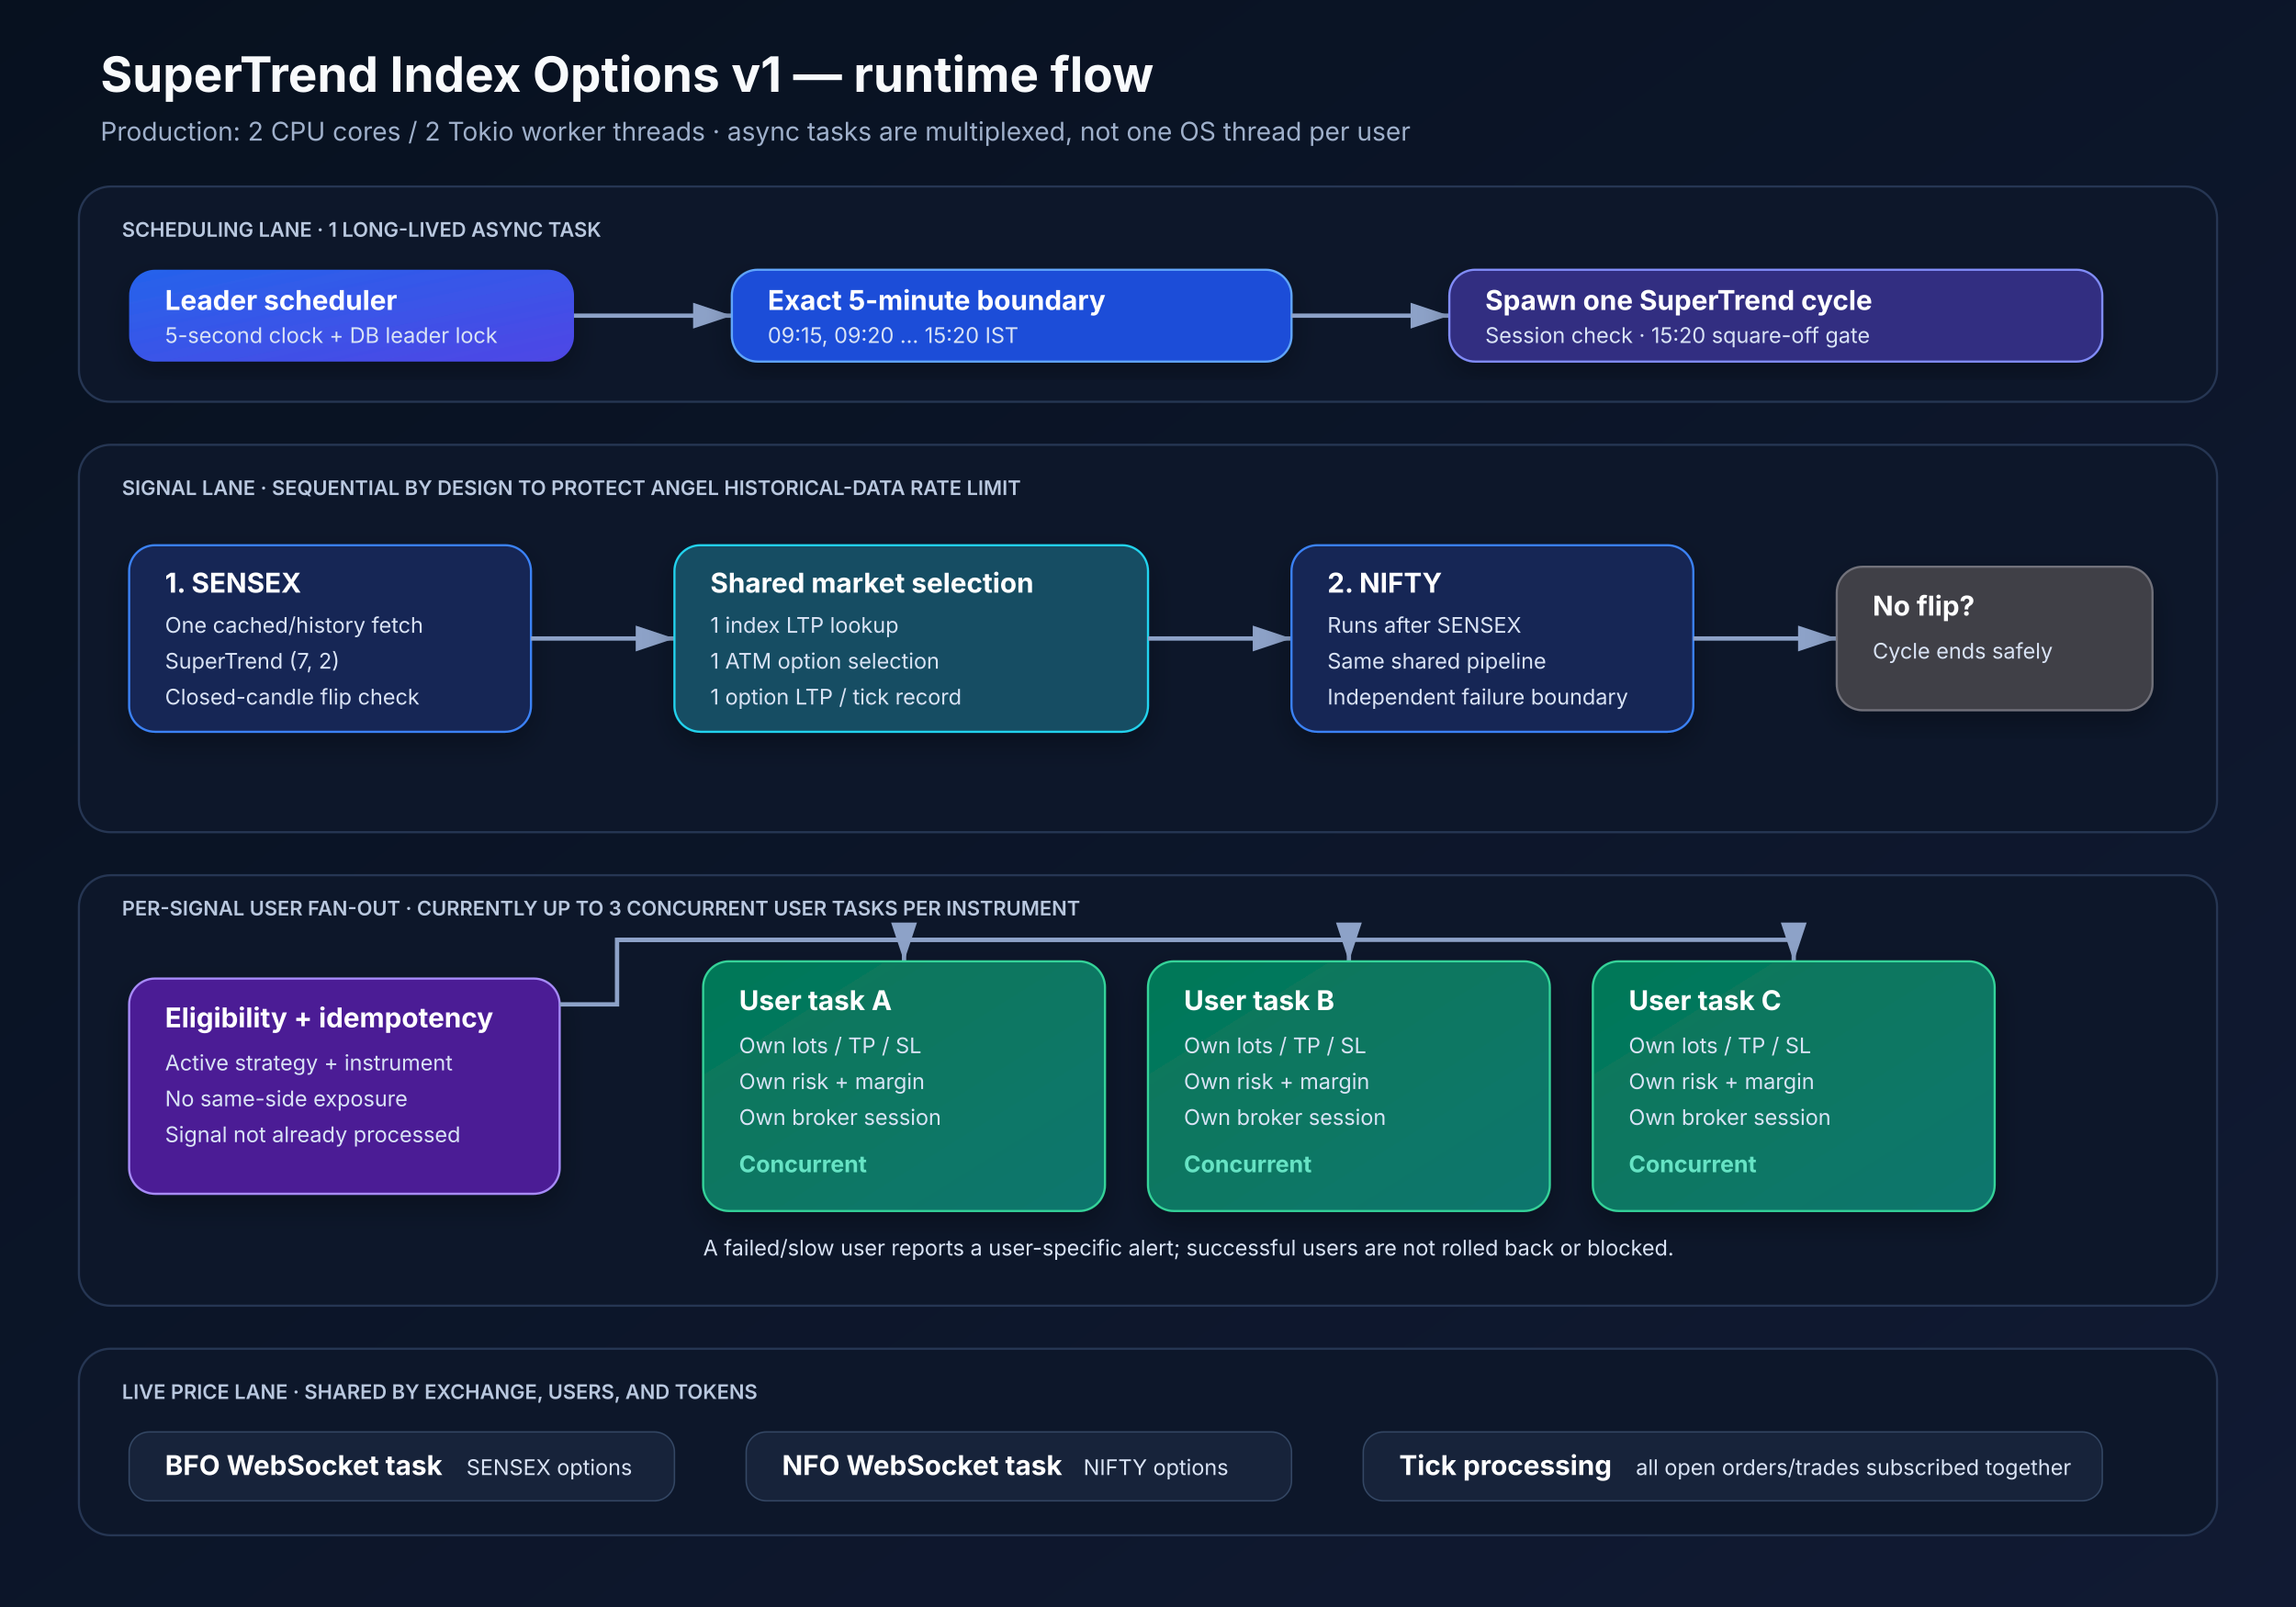
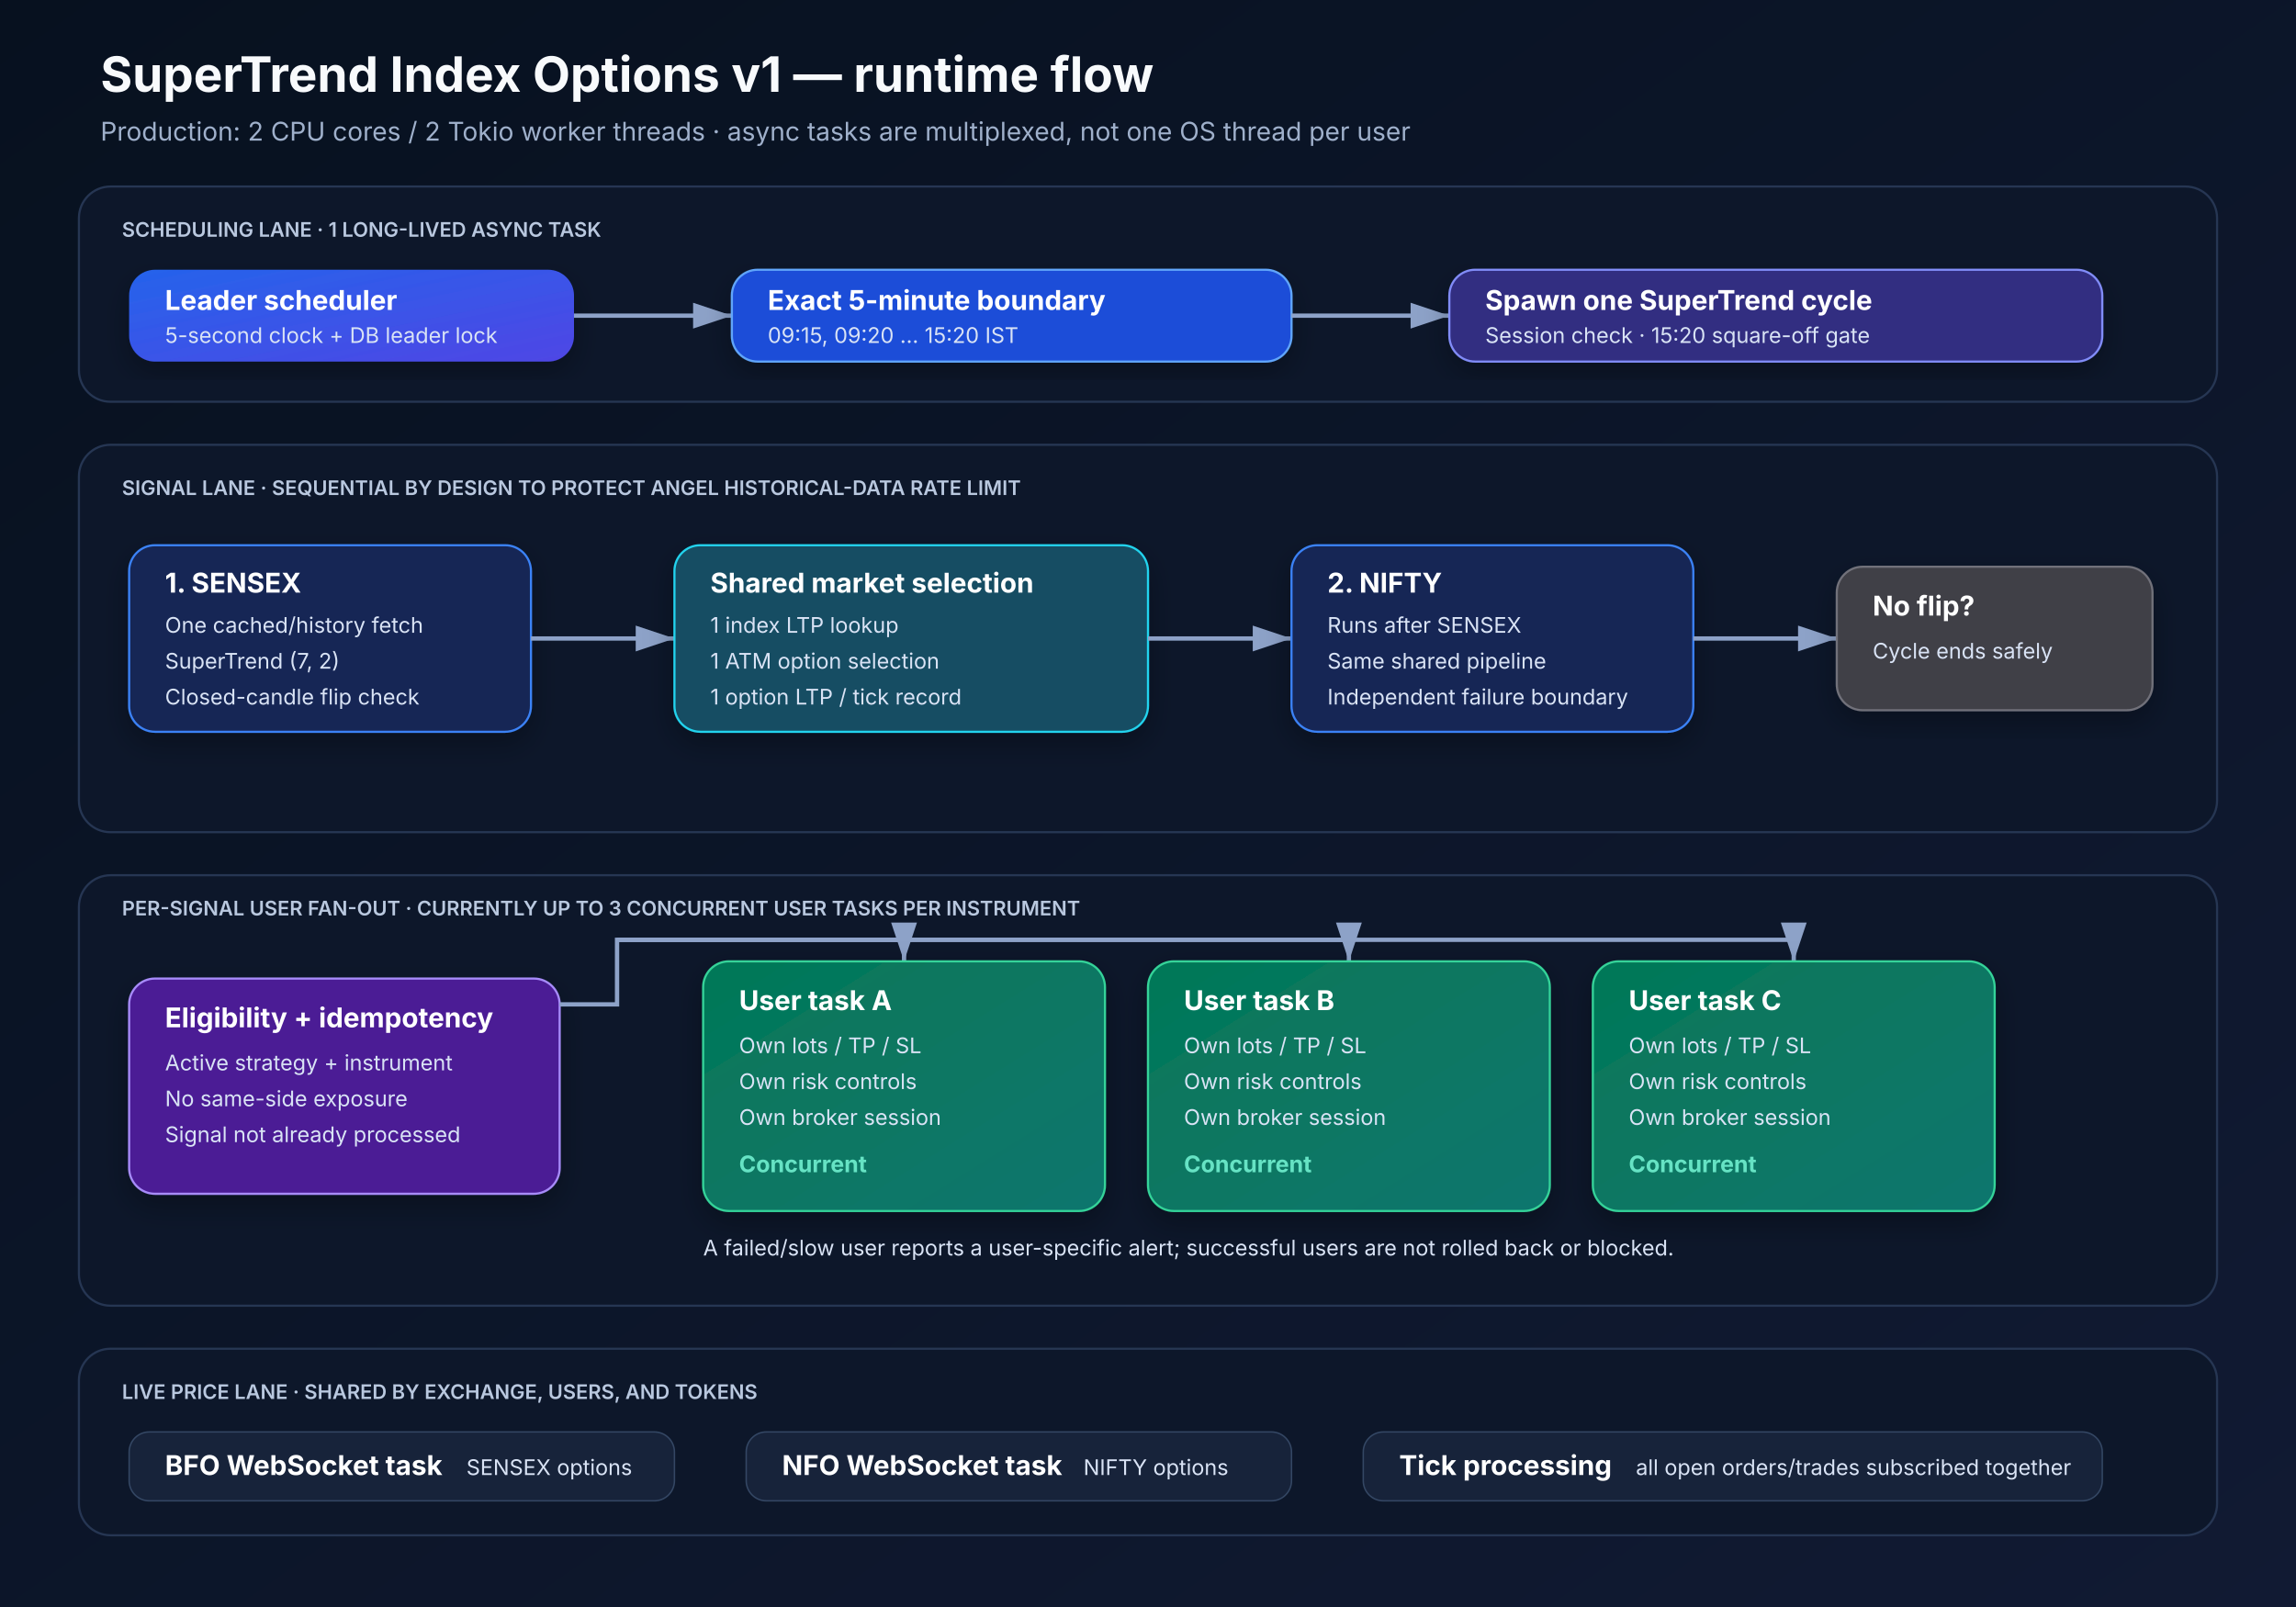
<svg xmlns="http://www.w3.org/2000/svg" width="1600" height="1120" viewBox="0 0 1600 1120" role="img" aria-labelledby="title desc">
  <defs>
    <linearGradient id="bg" x1="0" y1="0" x2="1" y2="1">
      <stop offset="0" stop-color="#07111f" />
      <stop offset="1" stop-color="#111a33" />
    </linearGradient>
    <linearGradient id="primary" x1="0" y1="0" x2="1" y2="1">
      <stop offset="0" stop-color="#2563eb" />
      <stop offset="1" stop-color="#4f46e5" />
    </linearGradient>
    <linearGradient id="success" x1="0" y1="0" x2="1" y2="1">
      <stop offset="0" stop-color="#047857" />
      <stop offset="1" stop-color="#0f766e" />
    </linearGradient>
    <filter id="shadow" x="-20%" y="-20%" width="140%" height="140%">
      <feDropShadow dx="0" dy="8" stdDeviation="10" flood-color="#000" flood-opacity=".28" />
    </filter>
    <marker id="arrow" markerWidth="10" markerHeight="10" refX="9" refY="3" orient="auto" markerUnits="strokeWidth">
      <path d="M0,0 L0,6 L9,3 z" fill="#8da2c8" />
    </marker>
    <style>
      .title{font:700 34px Inter,Segoe UI,sans-serif;fill:#f8fafc}.subtitle{font:400 18px Inter,Segoe UI,sans-serif;fill:#9fb0cb}
      .box{rx:18;filter:url(#shadow);stroke-width:1.5}.label{font:700 19px Inter,Segoe UI,sans-serif;fill:#fff}.small{font:400 15px Inter,Segoe UI,sans-serif;fill:#d9e3f5}.tiny{font:600 14px Inter,Segoe UI,sans-serif;fill:#b9c8df}.arrow{stroke:#8da2c8;stroke-width:3;fill:none;marker-end:url(#arrow)}
      .lane{fill:#0d172a;stroke:#263653;stroke-width:1.5;rx:22}.pill{fill:#17233a;stroke:#344764;stroke-width:1;rx:14}.count{font:700 16px Inter,Segoe UI,sans-serif;fill:#66e3c4}
    </style>
  </defs>
  <rect width="1600" height="1120" fill="url(#bg)" />
  <text id="titleText" x="70" y="64" class="title">SuperTrend Index Options v1 — runtime flow</text>
  <text x="70" y="98" class="subtitle">Production: 2 CPU cores / 2 Tokio worker threads · async tasks are multiplexed, not one OS thread per user</text>
  <rect x="55" y="130" width="1490" height="150" class="lane" />
  <text x="85" y="165" class="tiny">SCHEDULING LANE · 1 LONG-LIVED ASYNC TASK</text>
  <rect x="90" y="188" width="310" height="64" class="box" fill="url(#primary)" />
  <text x="115" y="216" class="label">Leader scheduler</text>
  <text x="115" y="239" class="small">5-second clock + DB leader lock</text>
  <path d="M400 220 H510" class="arrow" />
  <rect x="510" y="188" width="390" height="64" class="box" fill="#1d4ed8" stroke="#60a5fa" />
  <text x="535" y="216" class="label">Exact 5-minute boundary</text>
  <text x="535" y="239" class="small">09:15, 09:20 … 15:20 IST</text>
  <path d="M900 220 H1010" class="arrow" />
  <rect x="1010" y="188" width="455" height="64" class="box" fill="#312e81" stroke="#818cf8" />
  <text x="1035" y="216" class="label">Spawn one SuperTrend cycle</text>
  <text x="1035" y="239" class="small">Session check · 15:20 square-off gate</text>
  <rect x="55" y="310" width="1490" height="270" class="lane" />
  <text x="85" y="345" class="tiny">SIGNAL LANE · SEQUENTIAL BY DESIGN TO PROTECT ANGEL HISTORICAL-DATA RATE LIMIT</text>
  <rect x="90" y="380" width="280" height="130" class="box" fill="#172554" stroke="#3b82f6" />
  <text x="115" y="413" class="label">1. SENSEX</text>
  <text x="115" y="441" class="small">One cached/history fetch</text>
  <text x="115" y="466" class="small">SuperTrend (7, 2)</text>
  <text x="115" y="491" class="small">Closed-candle flip check</text>
  <path d="M370 445 H470" class="arrow" />
  <rect x="470" y="380" width="330" height="130" class="box" fill="#164e63" stroke="#22d3ee" />
  <text x="495" y="413" class="label">Shared market selection</text>
  <text x="495" y="441" class="small">1 index LTP lookup</text>
  <text x="495" y="466" class="small">1 ATM option selection</text>
  <text x="495" y="491" class="small">1 option LTP / tick record</text>
  <path d="M800 445 H900" class="arrow" />
  <rect x="900" y="380" width="280" height="130" class="box" fill="#172554" stroke="#3b82f6" />
  <text x="925" y="413" class="label">2. NIFTY</text>
  <text x="925" y="441" class="small">Runs after SENSEX</text>
  <text x="925" y="466" class="small">Same shared pipeline</text>
  <text x="925" y="491" class="small">Independent failure boundary</text>
  <path d="M1180 445 H1280" class="arrow" />
  <rect x="1280" y="395" width="220" height="100" class="box" fill="#3f3f46" stroke="#71717a" />
  <text x="1305" y="429" class="label">No flip?</text>
  <text x="1305" y="459" class="small">Cycle ends safely</text>
  <rect x="55" y="610" width="1490" height="300" class="lane" />
  <text x="85" y="638" class="tiny">PER-SIGNAL USER FAN-OUT · CURRENTLY UP TO 3 CONCURRENT USER TASKS PER INSTRUMENT</text>
  <rect x="90" y="682" width="300" height="150" class="box" fill="#4c1d95" stroke="#a78bfa" />
  <text x="115" y="716" class="label">Eligibility + idempotency</text>
  <text x="115" y="746" class="small">Active strategy + instrument</text>
  <text x="115" y="771" class="small">No same-side exposure</text>
  <text x="115" y="796" class="small">Signal not already processed</text>
  <path d="M390 700 H430 V655 H630 V670" class="arrow" />
  <path d="M430 655 H940 V670" class="arrow" />
  <path d="M430 655 H1250 V670" class="arrow" />
  <rect x="490" y="670" width="280" height="174" class="box" fill="url(#success)" stroke="#34d399" />
  <text x="515" y="704" class="label">User task A</text>
  <text x="515" y="734" class="small">Own lots / TP / SL</text>
-   <text x="515" y="759" class="small">Own risk + margin</text>
+   <text x="515" y="759" class="small">Own risk controls</text>
  <text x="515" y="784" class="small">Own broker session</text>
  <text x="515" y="817" class="count">Concurrent</text>
  <rect x="800" y="670" width="280" height="174" class="box" fill="url(#success)" stroke="#34d399" />
  <text x="825" y="704" class="label">User task B</text>
  <text x="825" y="734" class="small">Own lots / TP / SL</text>
-   <text x="825" y="759" class="small">Own risk + margin</text>
+   <text x="825" y="759" class="small">Own risk controls</text>
  <text x="825" y="784" class="small">Own broker session</text>
  <text x="825" y="817" class="count">Concurrent</text>
  <rect x="1110" y="670" width="280" height="174" class="box" fill="url(#success)" stroke="#34d399" />
  <text x="1135" y="704" class="label">User task C</text>
  <text x="1135" y="734" class="small">Own lots / TP / SL</text>
-   <text x="1135" y="759" class="small">Own risk + margin</text>
+   <text x="1135" y="759" class="small">Own risk controls</text>
  <text x="1135" y="784" class="small">Own broker session</text>
  <text x="1135" y="817" class="count">Concurrent</text>
  <text x="490" y="875" class="small">A failed/slow user reports a user-specific alert; successful users are not rolled back or blocked.</text>
  <rect x="55" y="940" width="1490" height="130" class="lane" />
  <text x="85" y="975" class="tiny">LIVE PRICE LANE · SHARED BY EXCHANGE, USERS, AND TOKENS</text>
  <rect x="90" y="998" width="380" height="48" class="pill" />
  <text x="115" y="1028" class="label">BFO WebSocket task</text>
  <text x="325" y="1028" class="small">SENSEX options</text>
  <rect x="520" y="998" width="380" height="48" class="pill" />
  <text x="545" y="1028" class="label">NFO WebSocket task</text>
  <text x="755" y="1028" class="small">NIFTY options</text>
  <rect x="950" y="998" width="515" height="48" class="pill" />
  <text x="975" y="1028" class="label">Tick processing</text>
  <text x="1140" y="1028" class="small">all open orders/trades subscribed together</text>
</svg>
